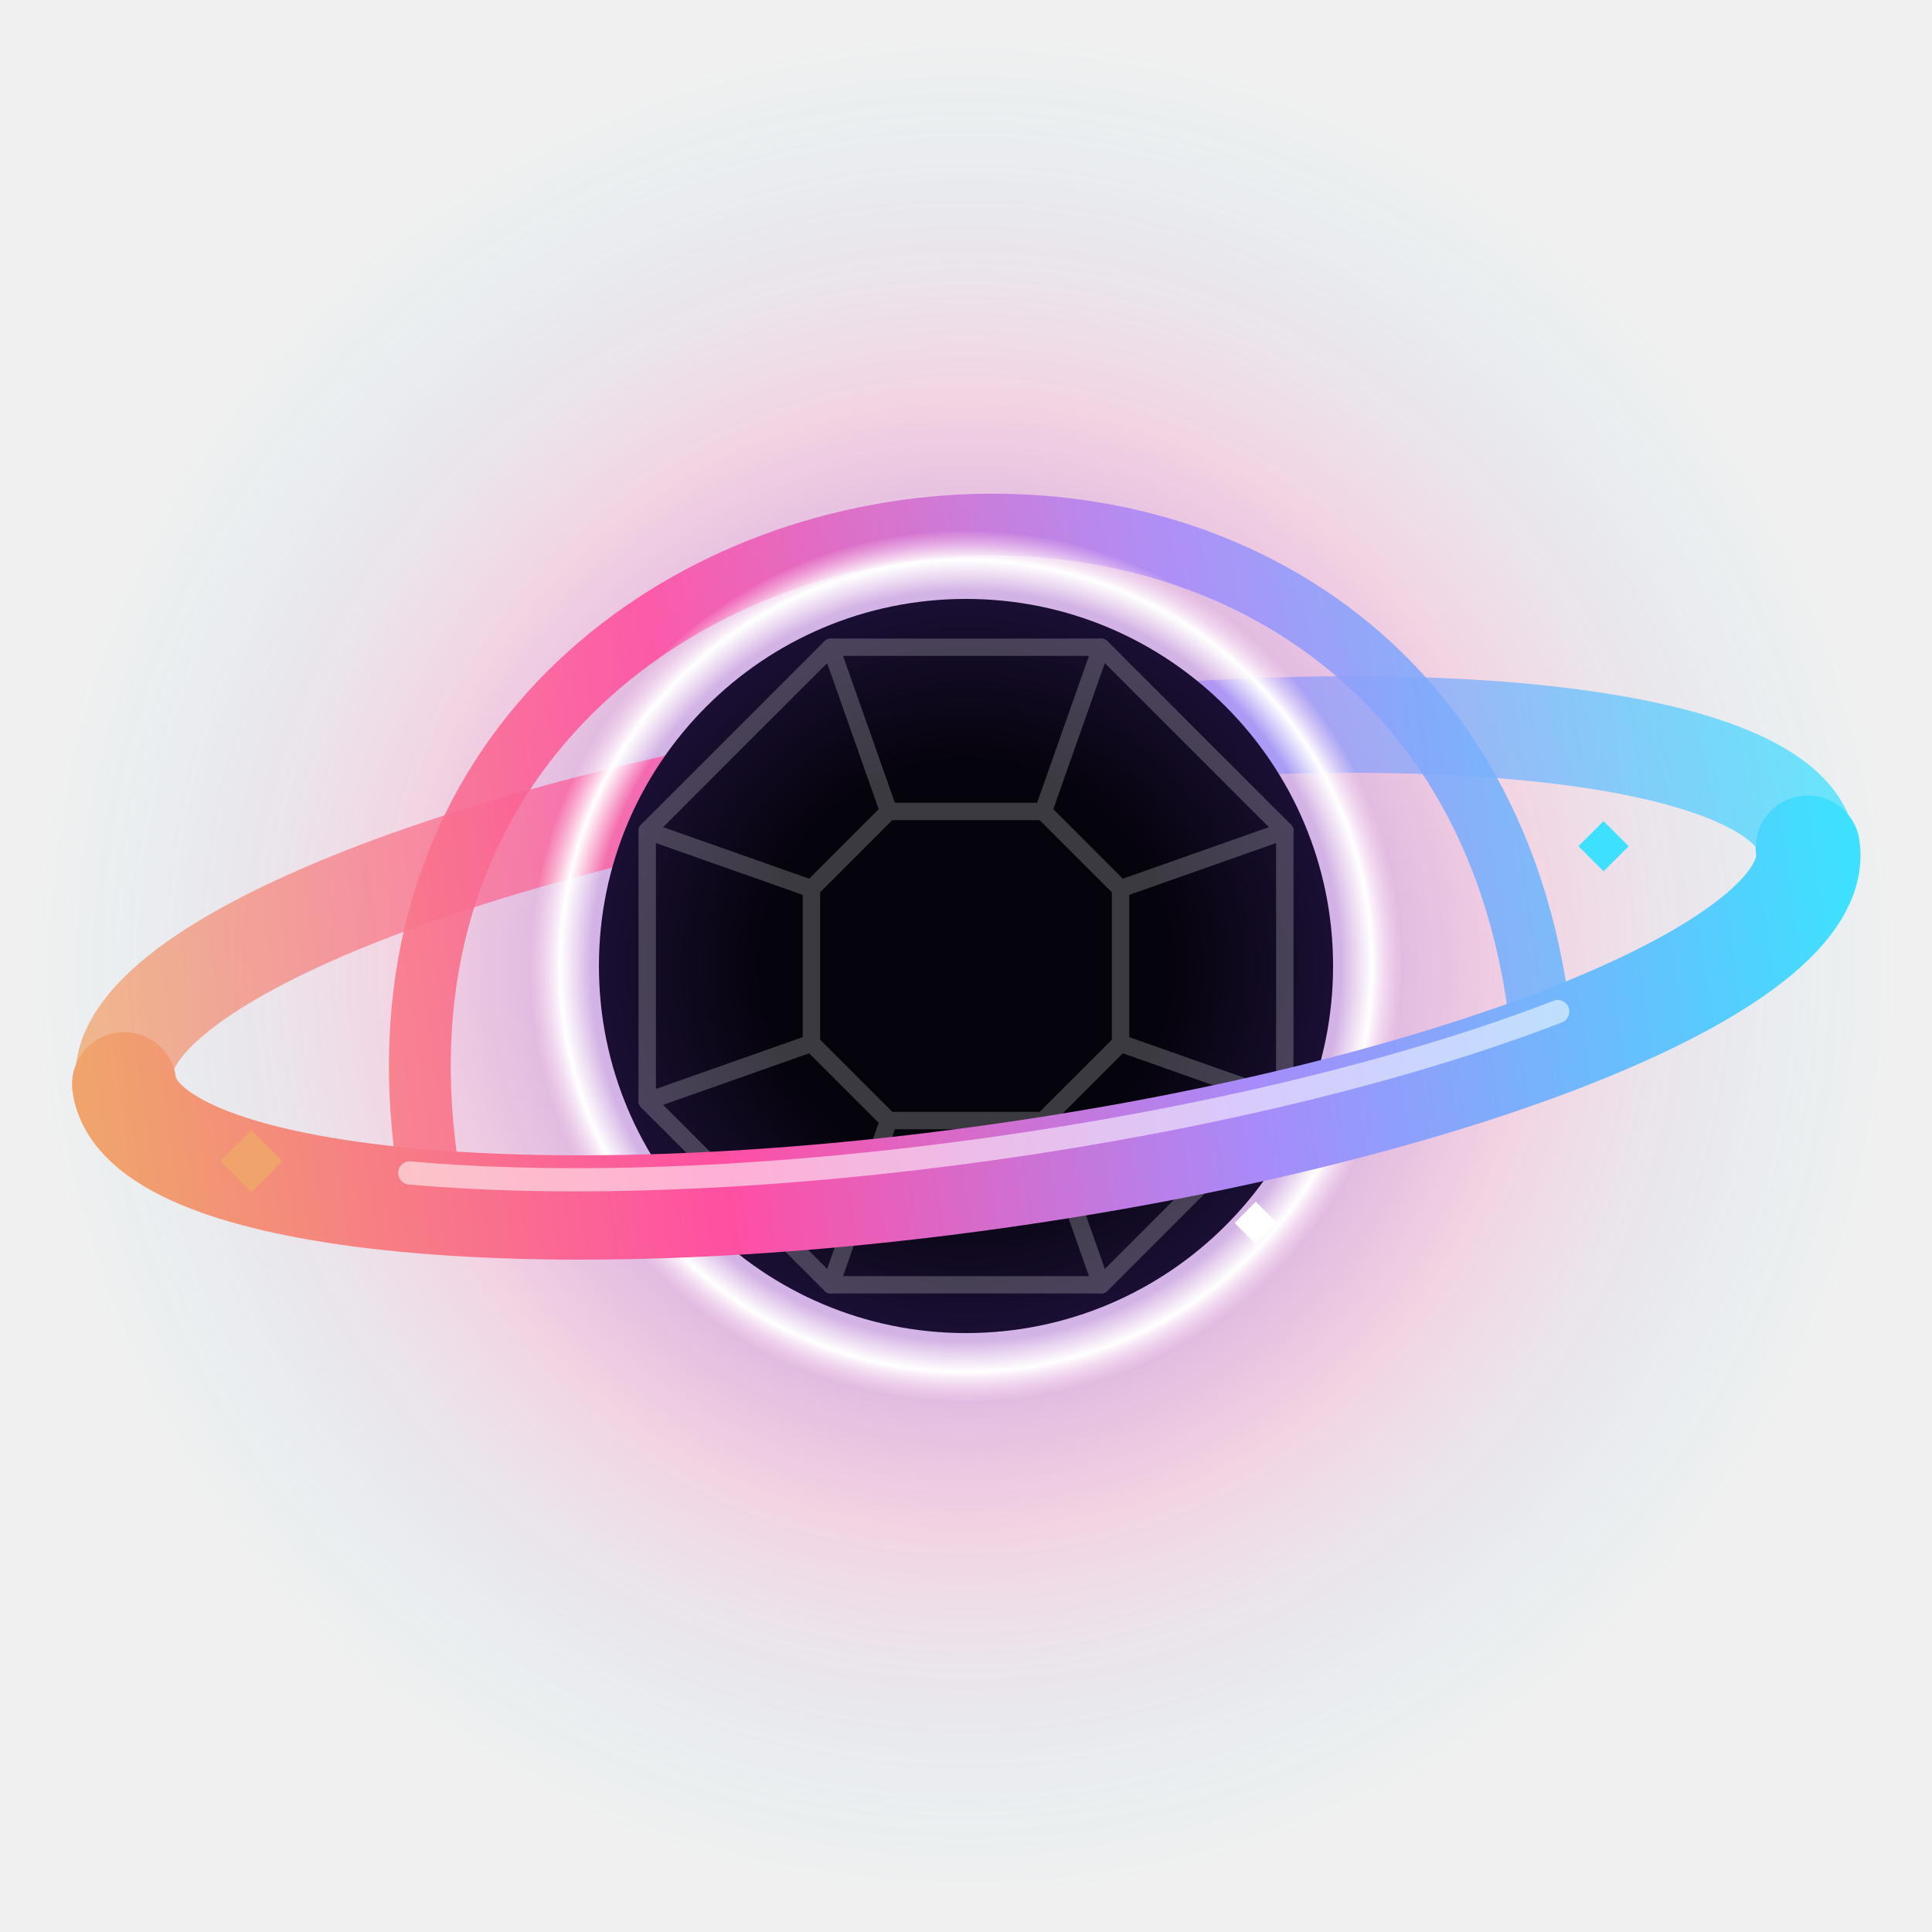
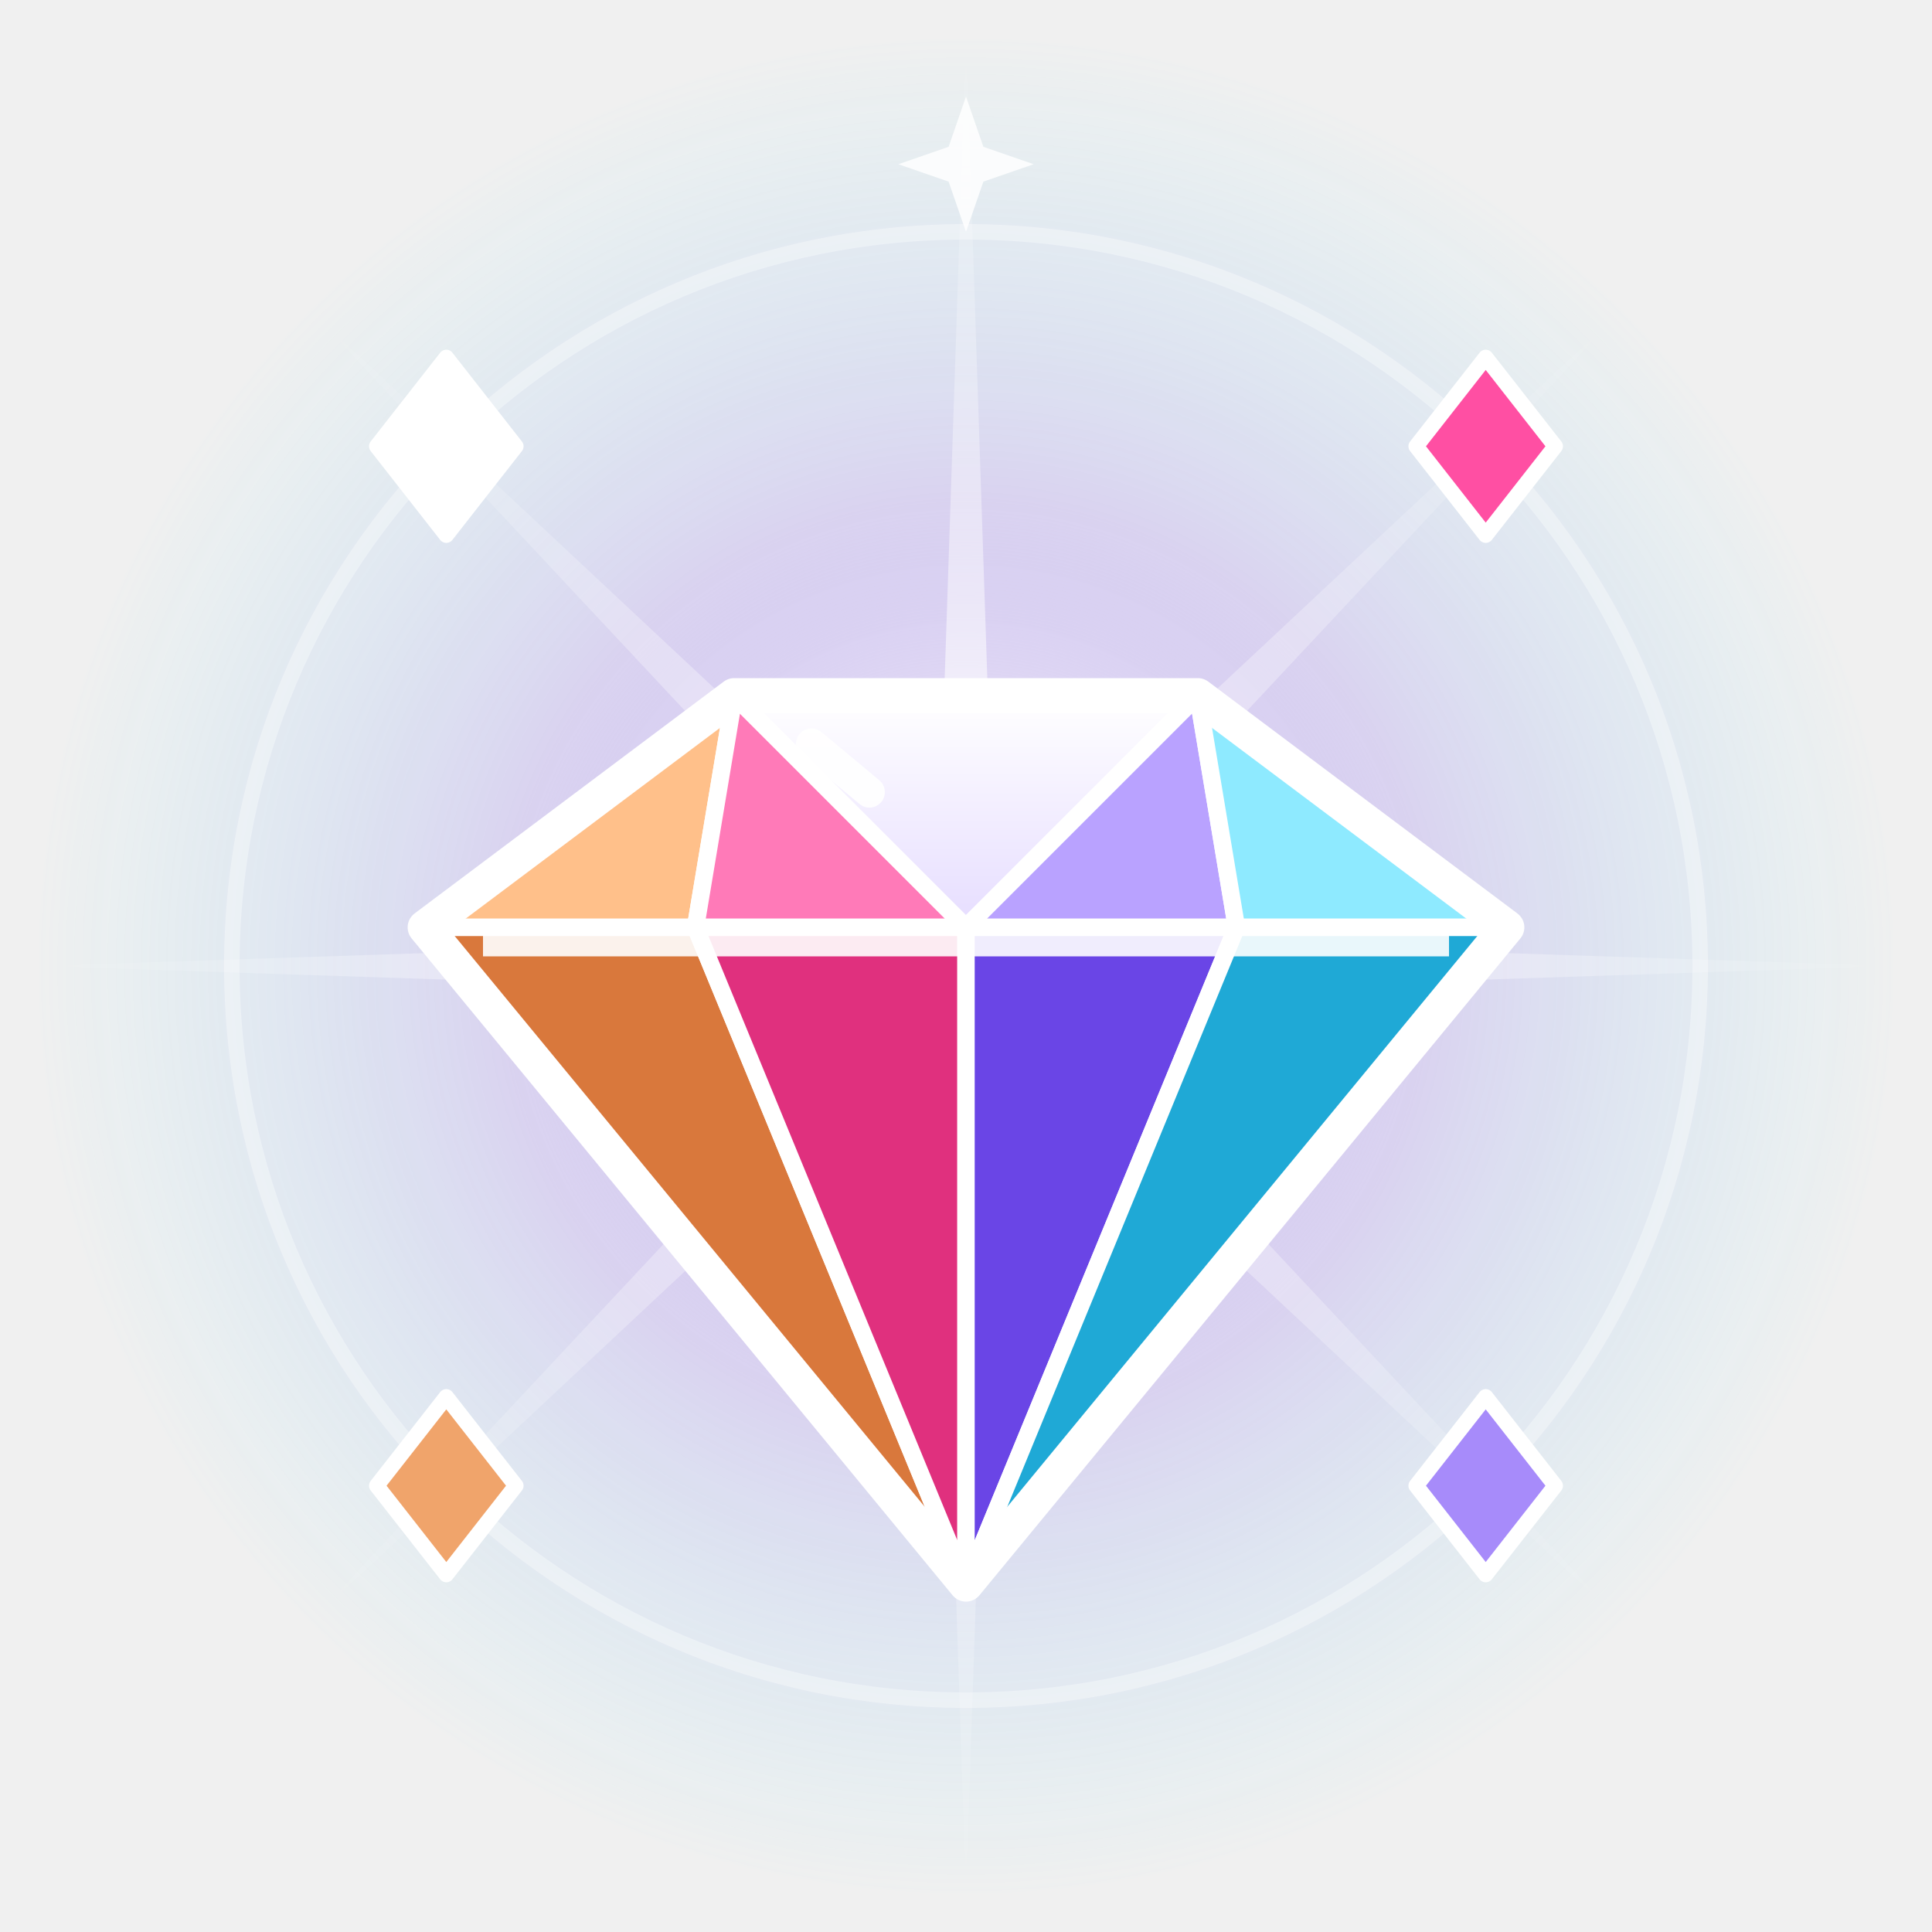
- <svg xmlns="http://www.w3.org/2000/svg" viewBox="-50 -50 100 100" fill="none" stroke-linecap="round">
+ <svg xmlns="http://www.w3.org/2000/svg" viewBox="-50 -50 100 100" stroke-linejoin="round">
  <defs>
-     <radialGradient id="pgHalo" r="50%">
-       <stop offset=".3" stop-color="#8b6cf0" stop-opacity=".55" />
-       <stop offset=".62" stop-color="#ff4fa3" stop-opacity=".16" />
+     <radialGradient id="pgAura" r="50%">
+       <stop offset="0" stop-color="#fff" stop-opacity=".9" />
+       <stop offset=".2" stop-color="#e9ddff" stop-opacity=".55" />
+       <stop offset=".5" stop-color="#8b6cf0" stop-opacity=".22" />
      <stop offset="1" stop-color="#3de1ff" stop-opacity="0" />
    </radialGradient>
-     <linearGradient id="pgDisk" x1="-46" y1="0" x2="46" y2="0" gradientUnits="userSpaceOnUse">
-       <stop offset="0" stop-color="#f0a46b" />
-       <stop offset=".35" stop-color="#ff4fa3" />
-       <stop offset=".65" stop-color="#a78bfa" />
-       <stop offset="1" stop-color="#3de1ff" />
+     <linearGradient id="pgRay" x1="0" y1="0" x2="0" y2="-48" gradientUnits="userSpaceOnUse">
+       <stop offset="0" stop-color="#fff" stop-opacity=".8" />
+       <stop offset="1" stop-color="#fff" stop-opacity="0" />
    </linearGradient>
-     <radialGradient id="pgRing" r="50%">
-       <stop offset=".86" stop-color="#fff" stop-opacity="0" />
-       <stop offset=".93" stop-color="#fff" />
-       <stop offset="1" stop-color="#ffd9f0" stop-opacity="0" />
-     </radialGradient>
-     <radialGradient id="pgHole" r="50%">
-       <stop offset=".55" stop-color="#05030b" />
-       <stop offset="1" stop-color="#1a0f33" />
-     </radialGradient>
+     <linearGradient id="pgTable" x1="0" y1="-16" x2="0" y2="-4" gradientUnits="userSpaceOnUse">
+       <stop offset="0" stop-color="#ffffff" />
+       <stop offset="1" stop-color="#e6ddff" />
+     </linearGradient>
  </defs>
-   <circle r="48" fill="url(#pgHalo)" />
-   <g transform="rotate(-8)">
-     <path d="M-44 0A44 11 0 0 1 44 0" stroke="url(#pgDisk)" stroke-width="5" opacity=".75" />
-     <path d="M-29 8C-31 -33 31 -33 29 8" stroke="url(#pgDisk)" stroke-width="3.2" opacity=".9" />
+   <circle r="48" fill="url(#pgAura)" />
+   <g fill="url(#pgRay)">
+     <path d="M-1.6 0L0-48L1.6 0z" />
+     <path d="M-1.6 0L0-48L1.6 0z" transform="rotate(45)" opacity=".7" />
+     <path d="M-1.6 0L0-48L1.6 0z" transform="rotate(90)" />
+     <path d="M-1.6 0L0-48L1.6 0z" transform="rotate(135)" opacity=".7" />
+     <path d="M-1.6 0L0-48L1.6 0z" transform="rotate(180)" />
+     <path d="M-1.6 0L0-48L1.6 0z" transform="rotate(225)" opacity=".7" />
+     <path d="M-1.6 0L0-48L1.6 0z" transform="rotate(270)" />
+     <path d="M-1.6 0L0-48L1.6 0z" transform="rotate(315)" opacity=".7" />
  </g>
-   <circle r="22.5" fill="url(#pgRing)" />
-   <circle r="19" fill="url(#pgHole)" />
-   <g stroke="#fff" stroke-width=".9" stroke-linejoin="round" opacity=".22">
-     <path d="M-7-16.5h14l9.5 9.5v14L7 16.5H-7l-9.5-9.5v-14z" />
-     <path d="M-4-8h8l4 4v8l-4 4h-8l-4-4v-8z" />
-     <path d="M-7-16.5L-4-8M7-16.5L4-8M16.5-7L8-4M16.5 7L8 4M7 16.5L4 8M-7 16.5L-4 8M-16.5 7L-8 4M-16.5-7L-8-4" />
-   </g>
-   <g transform="rotate(-8)">
-     <path d="M44 0A44 11 0 0 1 -44 0" stroke="url(#pgDisk)" stroke-width="5.4" />
-     <path d="M30 6.6A44 11 0 0 1 -30 6.6" stroke="#fff" stroke-width="1.2" opacity=".55" />
+   <circle r="38" fill="none" stroke="#fff" stroke-width=".8" opacity=".35" />
+   <path d="M-26.9 -31.5l3.6 4.6-3.6 4.6-3.6-4.6z" fill="#ffffff" stroke="#fff" stroke-width=".8" />
+   <path d="M26.9 -31.5l3.6 4.6-3.6 4.6-3.6-4.6z" fill="#ff4fa3" stroke="#fff" stroke-width=".8" />
+   <path d="M26.9 22.3l3.6 4.6-3.6 4.6-3.6-4.6z" fill="#a78bfa" stroke="#fff" stroke-width=".8" />
+   <path d="M-26.9 22.3l3.6 4.6-3.6 4.6-3.6-4.6z" fill="#f0a46b" stroke="#fff" stroke-width=".8" />
+   <g transform="translate(0 2)" stroke="#fff" stroke-width=".9">
+     <path d="M-28-4L-12-16L-14-4z" fill="#ffc08a" />
+     <path d="M-12-16L0-4L-14-4z" fill="#ff7ab8" />
+     <path d="M-12-16L12-16L0-4z" fill="url(#pgTable)" />
+     <path d="M12-16L14-4L0-4z" fill="#b9a2ff" />
+     <path d="M12-16L28-4L14-4z" fill="#8eeaff" />
+     <path d="M-28-4L-14-4L0 30z" fill="#d9783c" />
+     <path d="M-14-4L0-4L0 30z" fill="#e0307e" />
+     <path d="M0-4L14-4L0 30z" fill="#6a45e6" />
+     <path d="M14-4L28-4L0 30z" fill="#1fa9d6" />
+     <path d="M-28-4L-12-16L12-16L28-4L0 30z" fill="none" stroke-width="1.8" />
+     <path d="M-25-3.2h50" stroke-width="1.4" opacity=".9" />
+     <path d="M-8-13.5l3 2.5" stroke-width="1.6" stroke-linecap="round" opacity=".9" />
  </g>
  <g fill="#fff">
-     <path d="M-37 8.5l1.6 1.6-1.6 1.6-1.6-1.6z" fill="#f0a46b" />
-     <path d="M33 -7.5l1.3 1.3-1.3 1.3-1.3-1.3z" fill="#3de1ff" />
-     <path d="M15 12.2l1.1 1.1-1.1 1.1-1.1-1.1z" />
+     <path d="M0-45l.9 2.6 2.6.9-2.6.9-.9 2.6-.9-2.6-2.6-.9 2.6-.9z" opacity=".85" />
  </g>
</svg>
